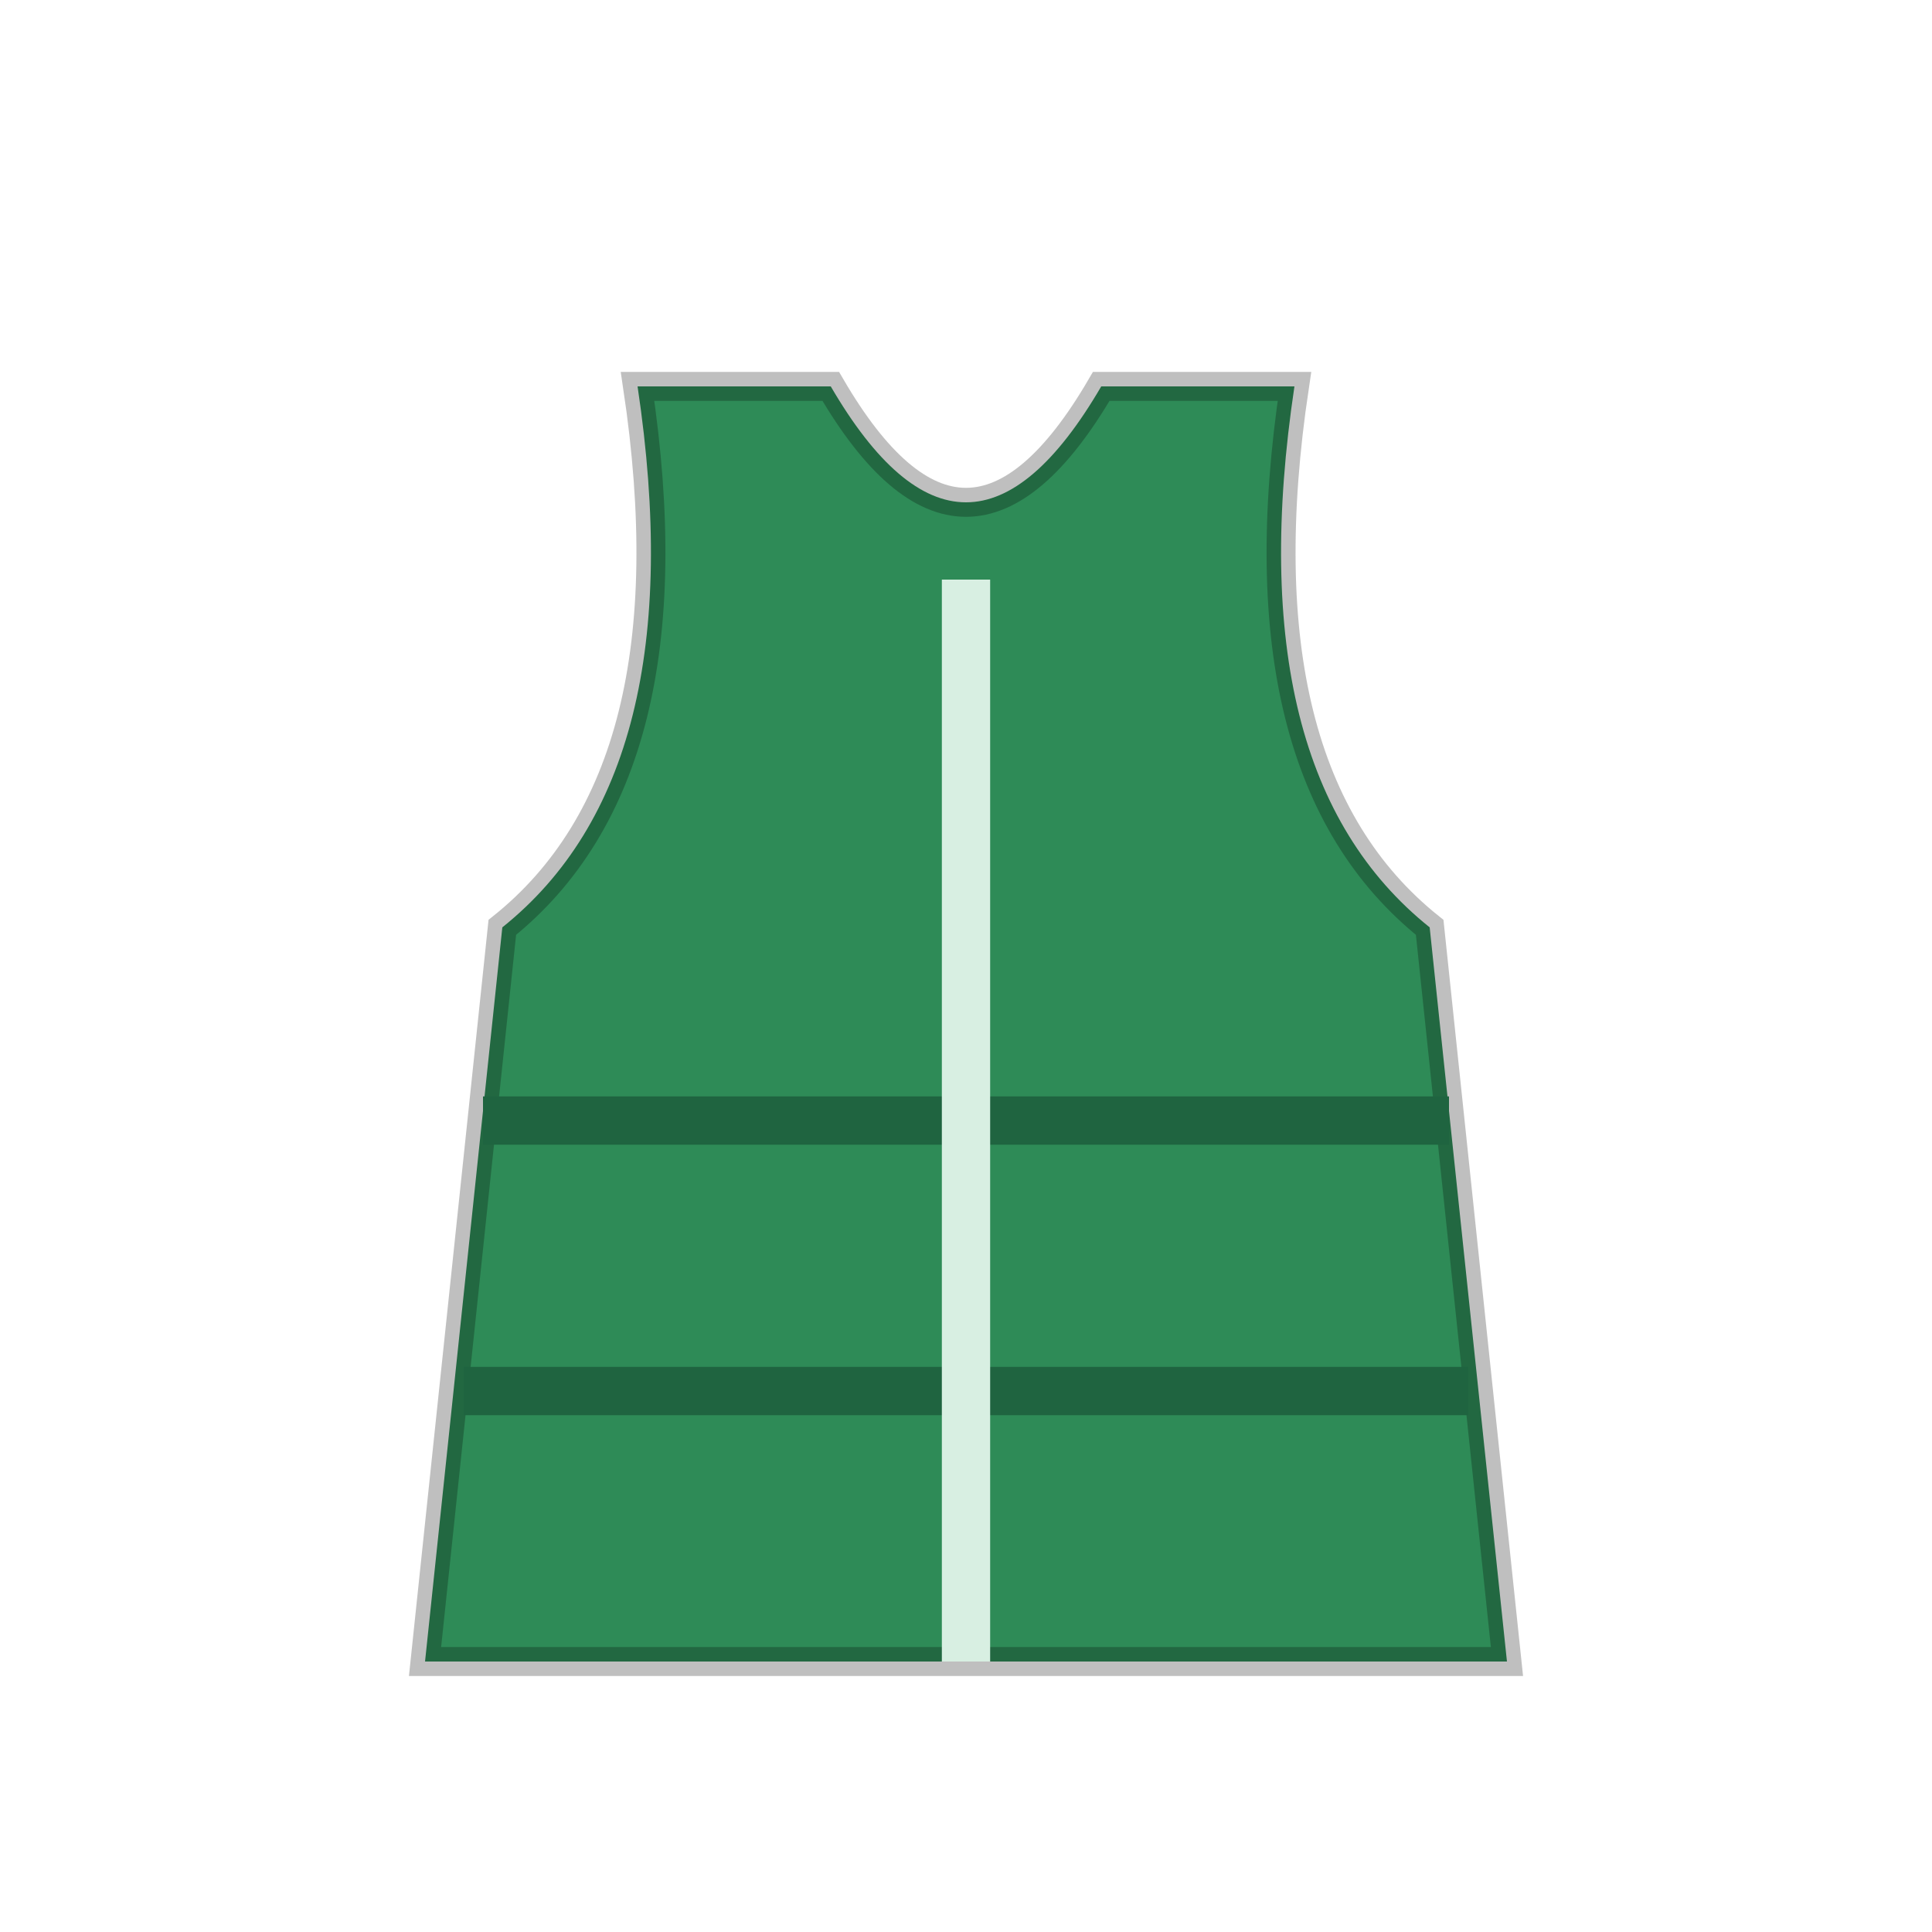
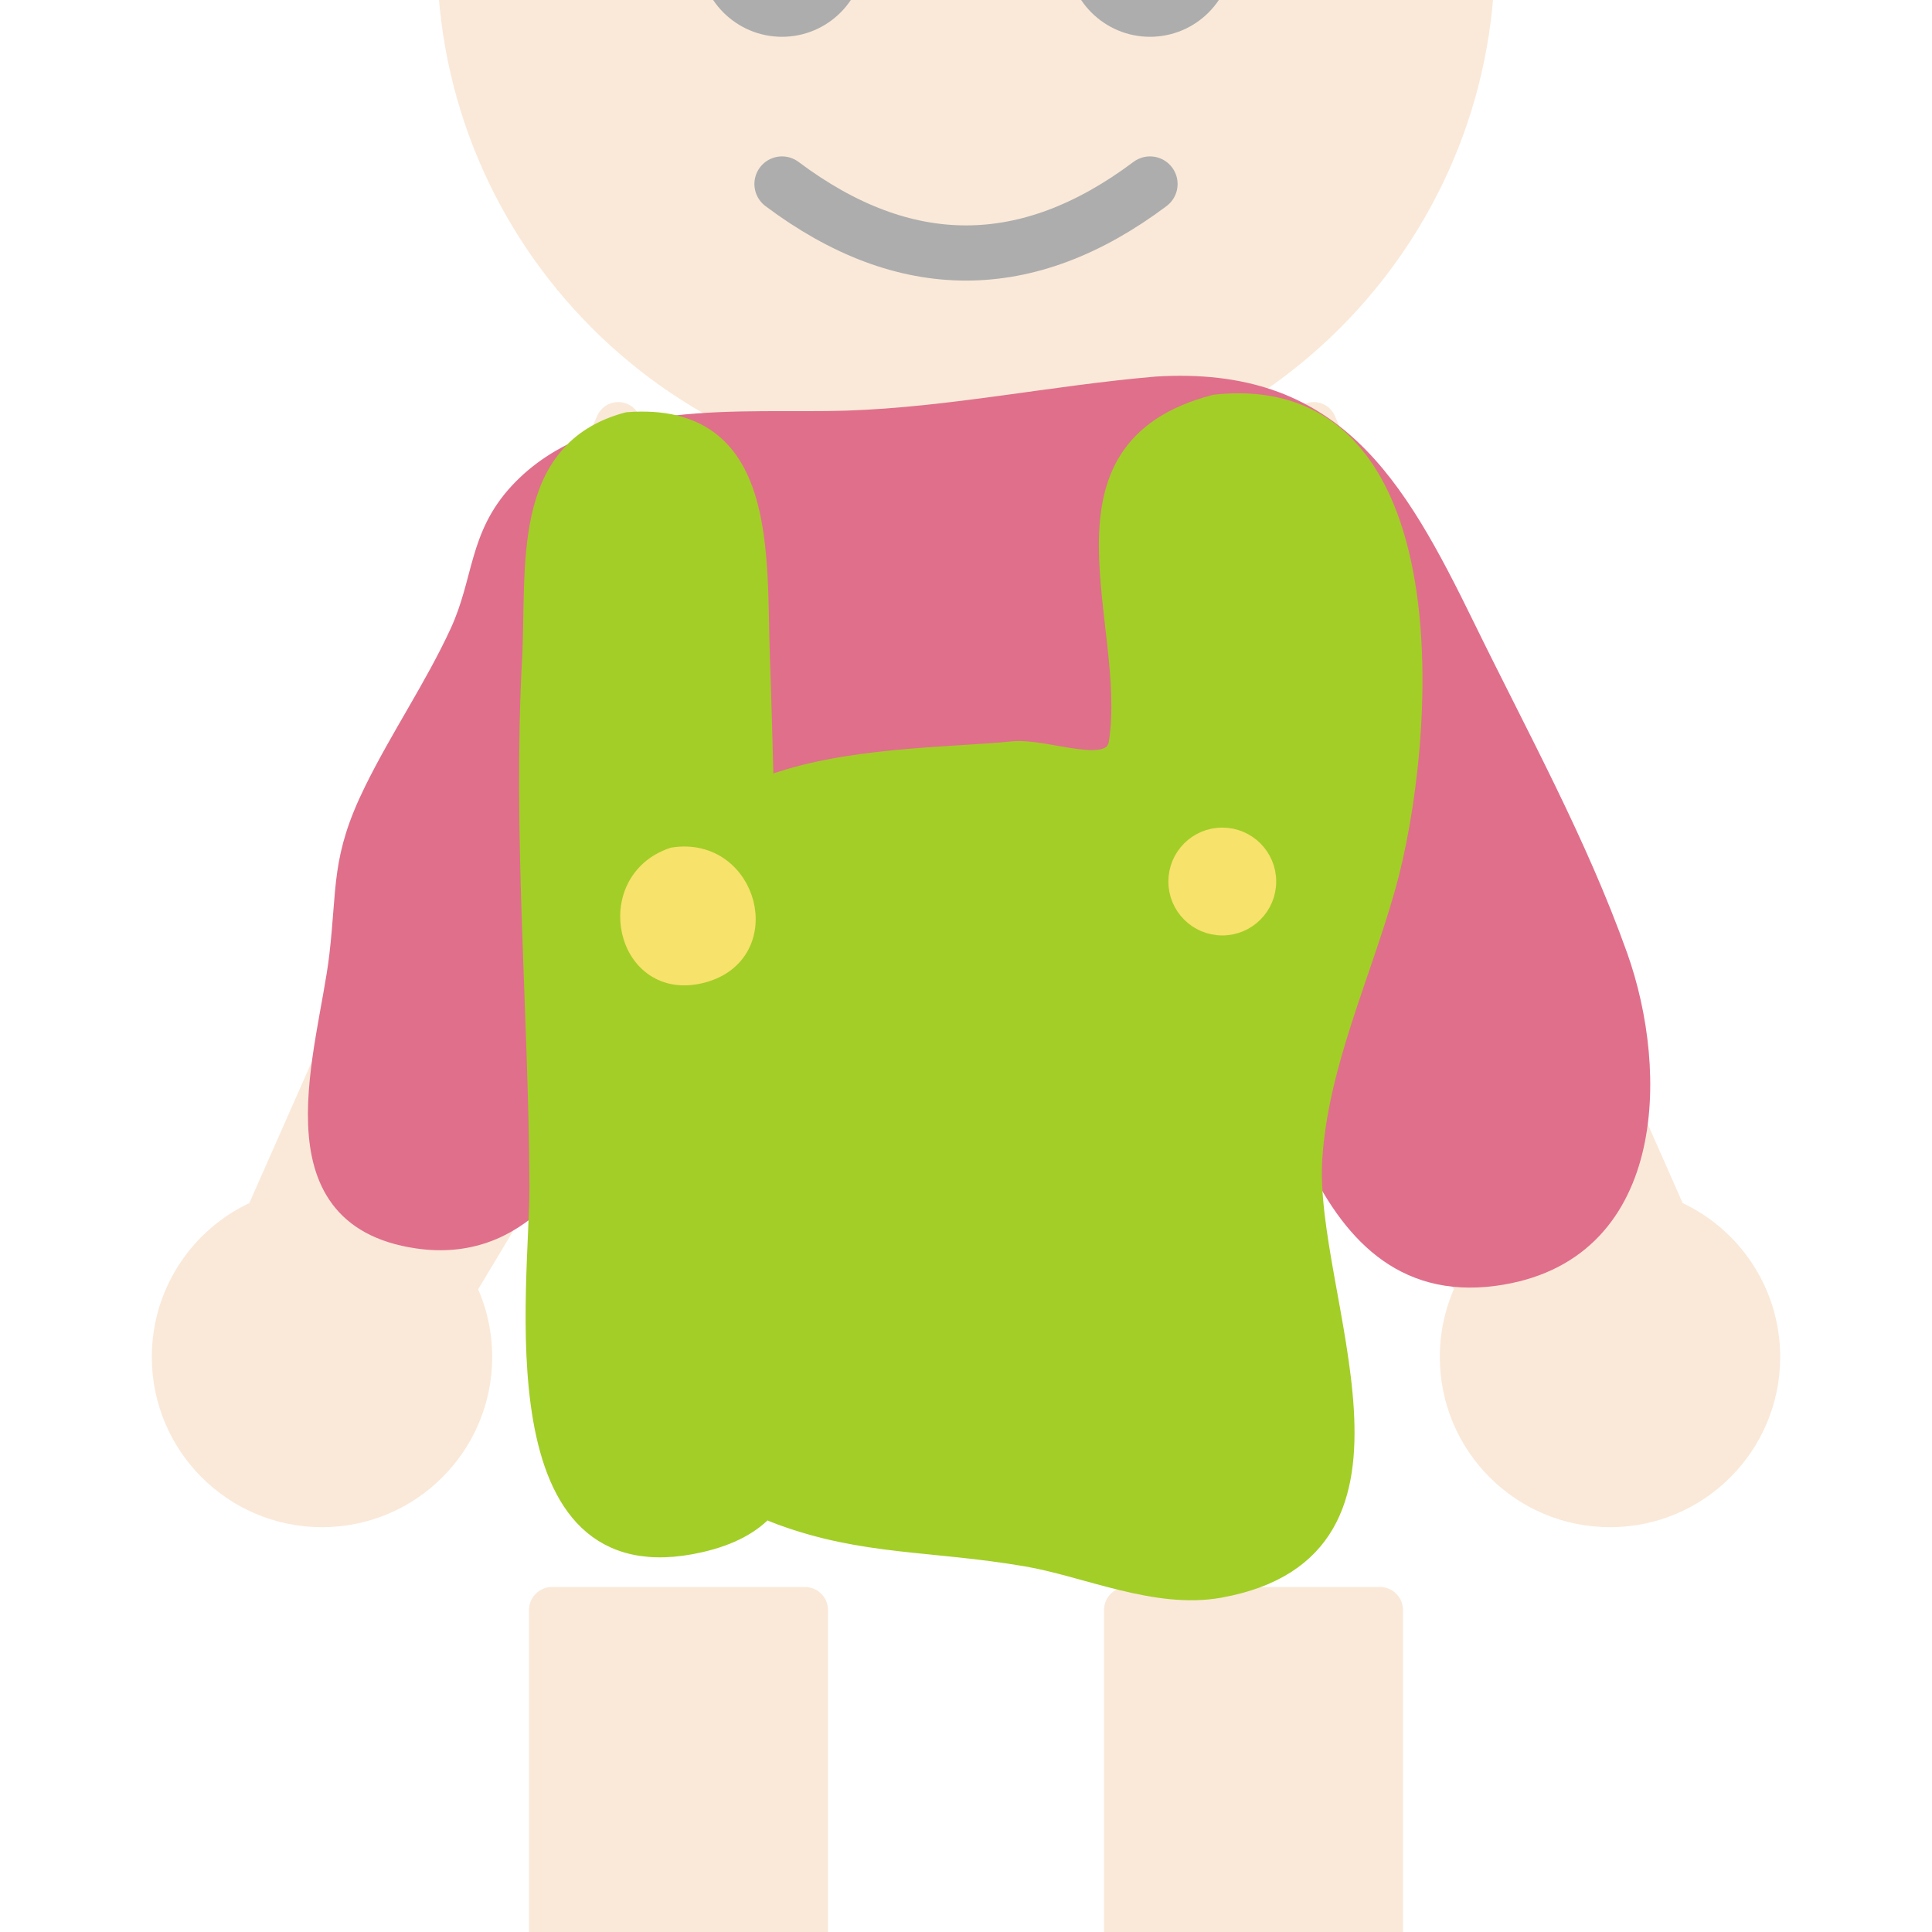
- <svg xmlns="http://www.w3.org/2000/svg" viewBox="0 0 100 100" width="100" height="100">
-   <g id="body-reference" style="display:none;opacity:0.4">
-     <g transform="scale(2.380952) translate(-29,-27)">
-       <rect x="41" y="62" width="5.5" height="30" fill="#f2c9a0" />
-       <rect x="53.5" y="62" width="5.5" height="30" fill="#f2c9a0" />
-       <ellipse cx="43" cy="93" rx="6" ry="3" fill="#333" />
-       <ellipse cx="57" cy="93" rx="6" ry="3" fill="#333" />
-       <circle cx="36" cy="56.5" r="3.2" fill="#f2c9a0" />
-       <circle cx="64" cy="56.5" r="3.2" fill="#f2c9a0" />
-       <path transform="translate(29,27) scale(.42)" d="M32,22 L13,65 L22,69 L37,44 Z M68,22 L87,65 L78,69 L63,44 Z" fill="#f2c9a0" />
-       <circle cx="50" cy="26" r="11" fill="#f2c9a0" />
-       <circle cx="46" cy="26" r="1.3" fill="#333" />
-       <circle cx="54" cy="26" r="1.3" fill="#333" />
-       <path d="M46,31 Q50,34 54,31" fill="none" stroke="#333" stroke-width="1.2" stroke-linecap="round" />
+ <svg xmlns="http://www.w3.org/2000/svg" data-vector95-version="1.3.2" data-vector95-format="3" width="100" height="100" viewBox="0 0 100 100">
+   <g id="body-reference" data-name="Body reference (show to align)" data-locked="true" opacity="0.4" transform=" matrix(1 0 0 1 0 0)">
+     <g id="layer-fc7b7d83-3832-4d47-9ccf-f6c8f20ec286" data-name="Group" data-locked="false" opacity="1" transform=" matrix(2.380952 0 0 2.380952 -69.04762 -64.28571)">
+       <path transform="translate(0 0) rotate(0) scale(1 1)" data-vector95-seam-stroke="1" d="M41 62C41 62 46.5 62 46.5 62C46.5 62 46.5 90.563 46.5 90.563C45.515 90.209 44.306 90 43 90C42.299 90 41.626 90.06 41 90.171C41 90.171 41 62 41 62Z" fill="#f2c9a0" stroke="#f2c9a0" stroke-width="1" opacity="1" stroke-linecap="round" stroke-linejoin="round" fill-rule="nonzero" fill-opacity="1" stroke-opacity="1" stroke-dasharray="none" stroke-dashoffset="0" />
+       <path transform="translate(0 0) rotate(0) scale(1 1)" data-vector95-seam-stroke="1" d="M53.5 62C53.5 62 59 62 59 62C59 62 59 90.171 59 90.171C58.374 90.06 57.701 90 57 90C55.694 90 54.485 90.209 53.5 90.563C53.5 90.563 53.5 62 53.5 62Z" fill="#f2c9a0" stroke="#f2c9a0" stroke-width="1" opacity="1" stroke-linecap="round" stroke-linejoin="round" fill-rule="nonzero" fill-opacity="1" stroke-opacity="1" stroke-dasharray="none" stroke-dashoffset="0" />
+       <ellipse transform="translate(0 0) rotate(0) scale(1 1)" data-vector95-seam-stroke="1" rx="6" ry="3" cx="43" cy="93" fill="#333" stroke="#333" stroke-width="1" font-family="Times New Roman, serif" font-size="16" stroke-linecap="round" stroke-linejoin="round" stroke-opacity="1" stroke-dasharray="none" stroke-dashoffset="0" />
+       <ellipse transform="translate(0 0) rotate(0) scale(1 1)" data-vector95-seam-stroke="1" rx="6" ry="3" cx="57" cy="93" fill="#333" stroke="#333" stroke-width="1" font-family="Times New Roman, serif" font-size="16" stroke-linecap="round" stroke-linejoin="round" stroke-opacity="1" stroke-dasharray="none" stroke-dashoffset="0" />
+       <path transform="translate(0 0) rotate(0) scale(1 1)" data-vector95-seam-stroke="1" d="M44.54 45.48C44.54 45.48 38.828 55.001 38.828 55.001C39.065 55.448 39.2 55.958 39.2 56.5C39.2 58.267 37.767 59.7 36 59.7C34.233 59.7 32.8 58.267 32.8 56.5C32.8 55.157 33.627 54.008 34.799 53.533C34.799 53.533 42.44 36.24 42.44 36.24C42.44 36.24 44.54 45.48 44.54 45.48ZM57.56 36.24C57.56 36.24 65.201 53.533 65.201 53.533C66.373 54.008 67.2 55.157 67.2 56.5C67.2 58.267 65.767 59.7 64 59.7C62.233 59.7 60.8 58.267 60.8 56.5C60.8 55.958 60.935 55.448 61.172 55.001C61.172 55.001 55.46 45.48 55.46 45.48C55.46 45.48 57.56 36.24 57.56 36.24Z" fill="#f2c9a0" stroke="#f2c9a0" stroke-width="1" opacity="1" stroke-linecap="round" stroke-linejoin="round" fill-rule="nonzero" fill-opacity="1" stroke-opacity="1" stroke-dasharray="none" stroke-dashoffset="0" />
+       <path transform="translate(0 0) rotate(0) scale(1 1)" data-vector95-seam-stroke="1" d="M39 26C39 19.925 43.925 15 50 15C56.075 15 61 19.925 61 26C61 32.075 56.075 37 50 37C43.925 37 39 32.075 39 26ZM46 27.3C46.718 27.3 47.3 26.718 47.3 26C47.3 25.282 46.718 24.7 46 24.7C45.282 24.7 44.7 25.282 44.7 26C44.7 26.718 45.282 27.3 46 27.3ZM54 27.3C54.718 27.3 55.3 26.718 55.3 26C55.3 25.282 54.718 24.7 54 24.7C53.282 24.7 52.7 25.282 52.7 26C52.7 26.718 53.282 27.3 54 27.3Z" fill="#f2c9a0" stroke="#f2c9a0" stroke-width="1" opacity="1" stroke-linecap="round" stroke-linejoin="round" fill-rule="nonzero" fill-opacity="1" stroke-opacity="1" stroke-dasharray="none" stroke-dashoffset="0" />
+       <ellipse transform="translate(0 0) rotate(0) scale(1 1)" data-vector95-seam-stroke="1" rx="1.3" ry="1.3" cx="46" cy="26" fill="#333" stroke="#333" stroke-width="1" font-family="Times New Roman, serif" font-size="16" stroke-linecap="round" stroke-linejoin="round" stroke-opacity="1" stroke-dasharray="none" stroke-dashoffset="0" />
+       <ellipse transform="translate(0 0) rotate(0) scale(1 1)" data-vector95-seam-stroke="1" rx="1.3" ry="1.3" cx="54" cy="26" fill="#333" stroke="#333" stroke-width="1" font-family="Times New Roman, serif" font-size="16" stroke-linecap="round" stroke-linejoin="round" stroke-opacity="1" stroke-dasharray="none" stroke-dashoffset="0" />
+       <path transform="translate(0 0) rotate(0) scale(1 1)" d="M46,31 Q50,34 54,31" fill="none" stroke="#333" stroke-width="1.2" font-family="Times New Roman, serif" font-size="16" stroke-linecap="round" />
    </g>
  </g>
-   <g id="clothing">
-     <path d="M33,20 L43,20 Q50,32 57,20 L67,20 Q64,40 74,48 L78,86 L22,86 L26,48 Q36,40 33,20 Z" fill="#2e8b57" stroke="rgba(0,0,0,.25)" stroke-width="1.5" />
-     <path d="M25,58 H75 M24,72 H76" stroke="#1f6440" stroke-width="2.5" />
-     <path d="M50,30 V86" stroke="#d8efe2" stroke-width="2.5" />
+   <g id="clothing" data-name="Clothing" data-locked="false" opacity="1" transform=" matrix(1 0 0 1 0 0)">
+     <g id="layer-77a53ab6-a81f-45e3-aa64-9d919911eea3" data-name="Base paint" data-locked="false" opacity="1" transform="">
+       <path transform="translate(0 0) rotate(0) scale(1 1)" data-vector95-seam-stroke="1" d="M75.867 32.492C78.609 38.104 81.65 43.609 83.749 49.492C85.899 55.521 85.771 64.943 77.341 66.061C67.739 67.335 66.707 53.998 63.677 48.492C62.243 45.885 62.066 40.924 59.091 40.832C55.996 40.737 52.936 41.576 49.841 41.694C46.429 41.825 40.773 39.686 37.841 42.706C33.214 47.473 31.963 65.649 21.591 64.121C13.847 62.98 16.969 54.35 17.54 49.492C17.962 45.904 17.617 44.443 19.341 40.934C20.711 38.146 22.481 35.563 23.781 32.742C25.019 30.055 24.731 27.782 26.849 25.492C30.997 21.01 38.566 21.931 43.841 21.753C49.224 21.573 54.498 20.448 59.841 19.991C68.99 19.422 72.201 24.991 75.867 32.492Z" fill="#e06f8b" stroke="#e06f8b" stroke-width="1" opacity="1" stroke-linecap="round" stroke-linejoin="round" fill-rule="nonzero" fill-opacity="1" stroke-opacity="1" stroke-dasharray="none" stroke-dashoffset="0" />
+     </g>
+     <path transform="translate(0 0) rotate(0) scale(1 1)" data-vector95-seam-stroke="0" d="M50,30 V86" fill="#000000" stroke="none" stroke-width="0" font-family="Times New Roman, serif" font-size="16" />
+     <path transform="translate(0 0) rotate(0) scale(1 1)" data-vector95-seam-stroke="1" d="M71.727 45.938C70.41 50.589 68.263 55.114 67.944 59.938C67.468 67.105 74.369 80.161 63.143 82.201C59.829 82.803 56.248 81.116 53.143 80.584C48.23 79.742 44.76 80.034 40.393 78.425C40.122 78.325 39.862 78.217 39.612 78.1C38.903 78.879 37.834 79.488 36.24 79.853C25.596 82.295 27.932 66.53 27.904 61.36C27.856 52.272 27.033 43.215 27.523 34.11C27.776 29.392 26.906 23.315 32.49 21.833C39.832 21.279 39.156 28.718 39.352 34.11C39.433 36.321 39.491 38.534 39.547 40.747C43.604 39.131 49.273 39.197 52.393 38.873C54.222 38.683 57.612 40.256 57.893 38.438C58.858 32.185 53.888 23.267 62.893 20.925C75.255 19.594 73.838 38.485 71.727 45.938ZM40.319 50.438C40.474 50.089 40.232 49.937 39.822 49.853C39.843 50.355 39.865 50.858 39.889 51.36C39.891 51.398 39.893 51.436 39.895 51.475C40.024 51.133 40.165 50.788 40.319 50.438ZM63.265 47.918C64.531 47.918 65.556 46.892 65.556 45.627C65.556 44.362 64.531 43.336 63.265 43.336C62 43.336 60.974 44.362 60.974 45.627C60.974 46.892 62 47.918 63.265 47.918ZM34.844 44.362C31.096 45.612 32.351 51.426 36.344 50.377C40.215 49.361 38.752 43.754 34.844 44.362Z" fill="#a3ce27" stroke="#a3ce27" stroke-width="1" opacity="1" stroke-linecap="round" stroke-linejoin="round" fill-rule="nonzero" fill-opacity="1" stroke-opacity="1" stroke-dasharray="none" stroke-dashoffset="0" />
+     <path transform="translate(0 0) rotate(0) scale(1 1)" data-vector95-seam-stroke="1" d="M60.974 45.627C60.974 44.362 62 43.336 63.265 43.336C64.531 43.336 65.556 44.362 65.556 45.627C65.556 46.892 64.531 47.918 63.265 47.918C62 47.918 60.974 46.892 60.974 45.627Z" fill="#f7e26b" stroke="#f7e26b" stroke-width="1" opacity="1" stroke-linecap="round" stroke-linejoin="round" fill-rule="nonzero" fill-opacity="1" stroke-opacity="1" stroke-dasharray="none" stroke-dashoffset="0" />
+     <path transform="translate(0 0) rotate(0) scale(1 1)" data-vector95-seam-stroke="1" d="M36.344 50.377C32.351 51.426 31.096 45.612 34.844 44.362C38.752 43.754 40.215 49.361 36.344 50.377Z" fill="#f7e26b" stroke="#f7e26b" stroke-width="1" opacity="1" stroke-linecap="round" stroke-linejoin="round" fill-rule="nonzero" fill-opacity="1" stroke-opacity="1" stroke-dasharray="none" stroke-dashoffset="0" />
  </g>
</svg>
